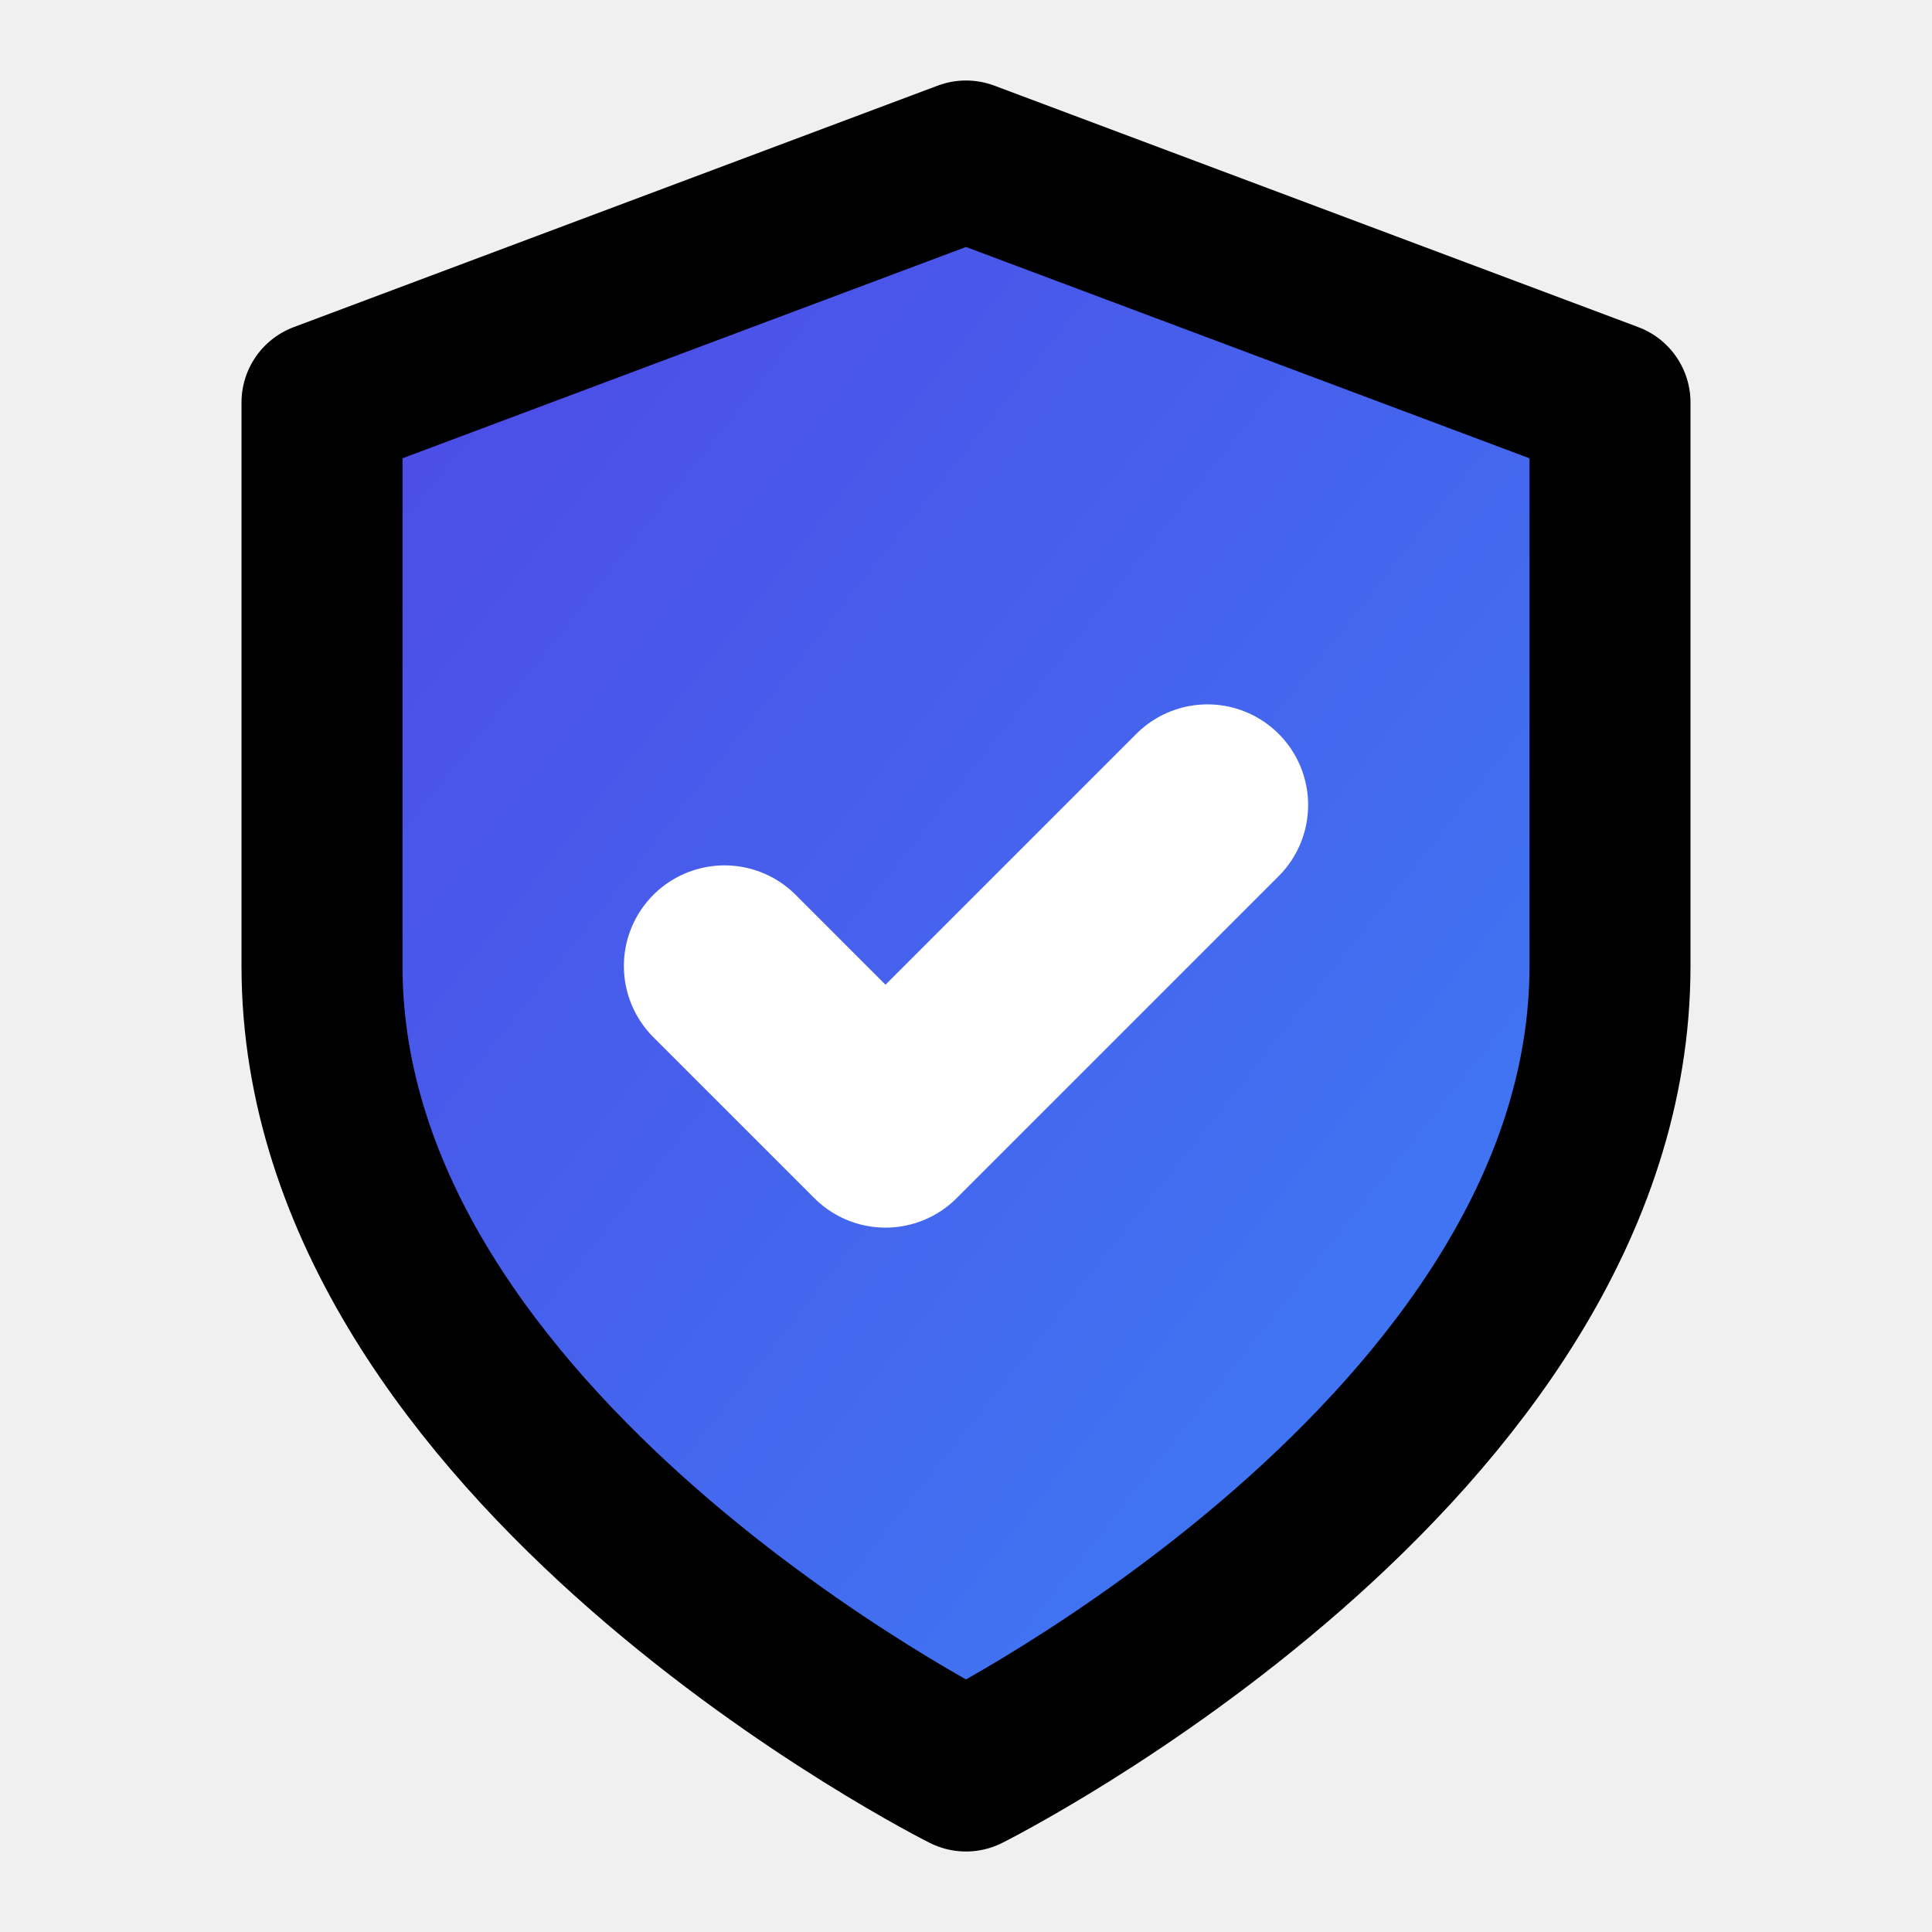
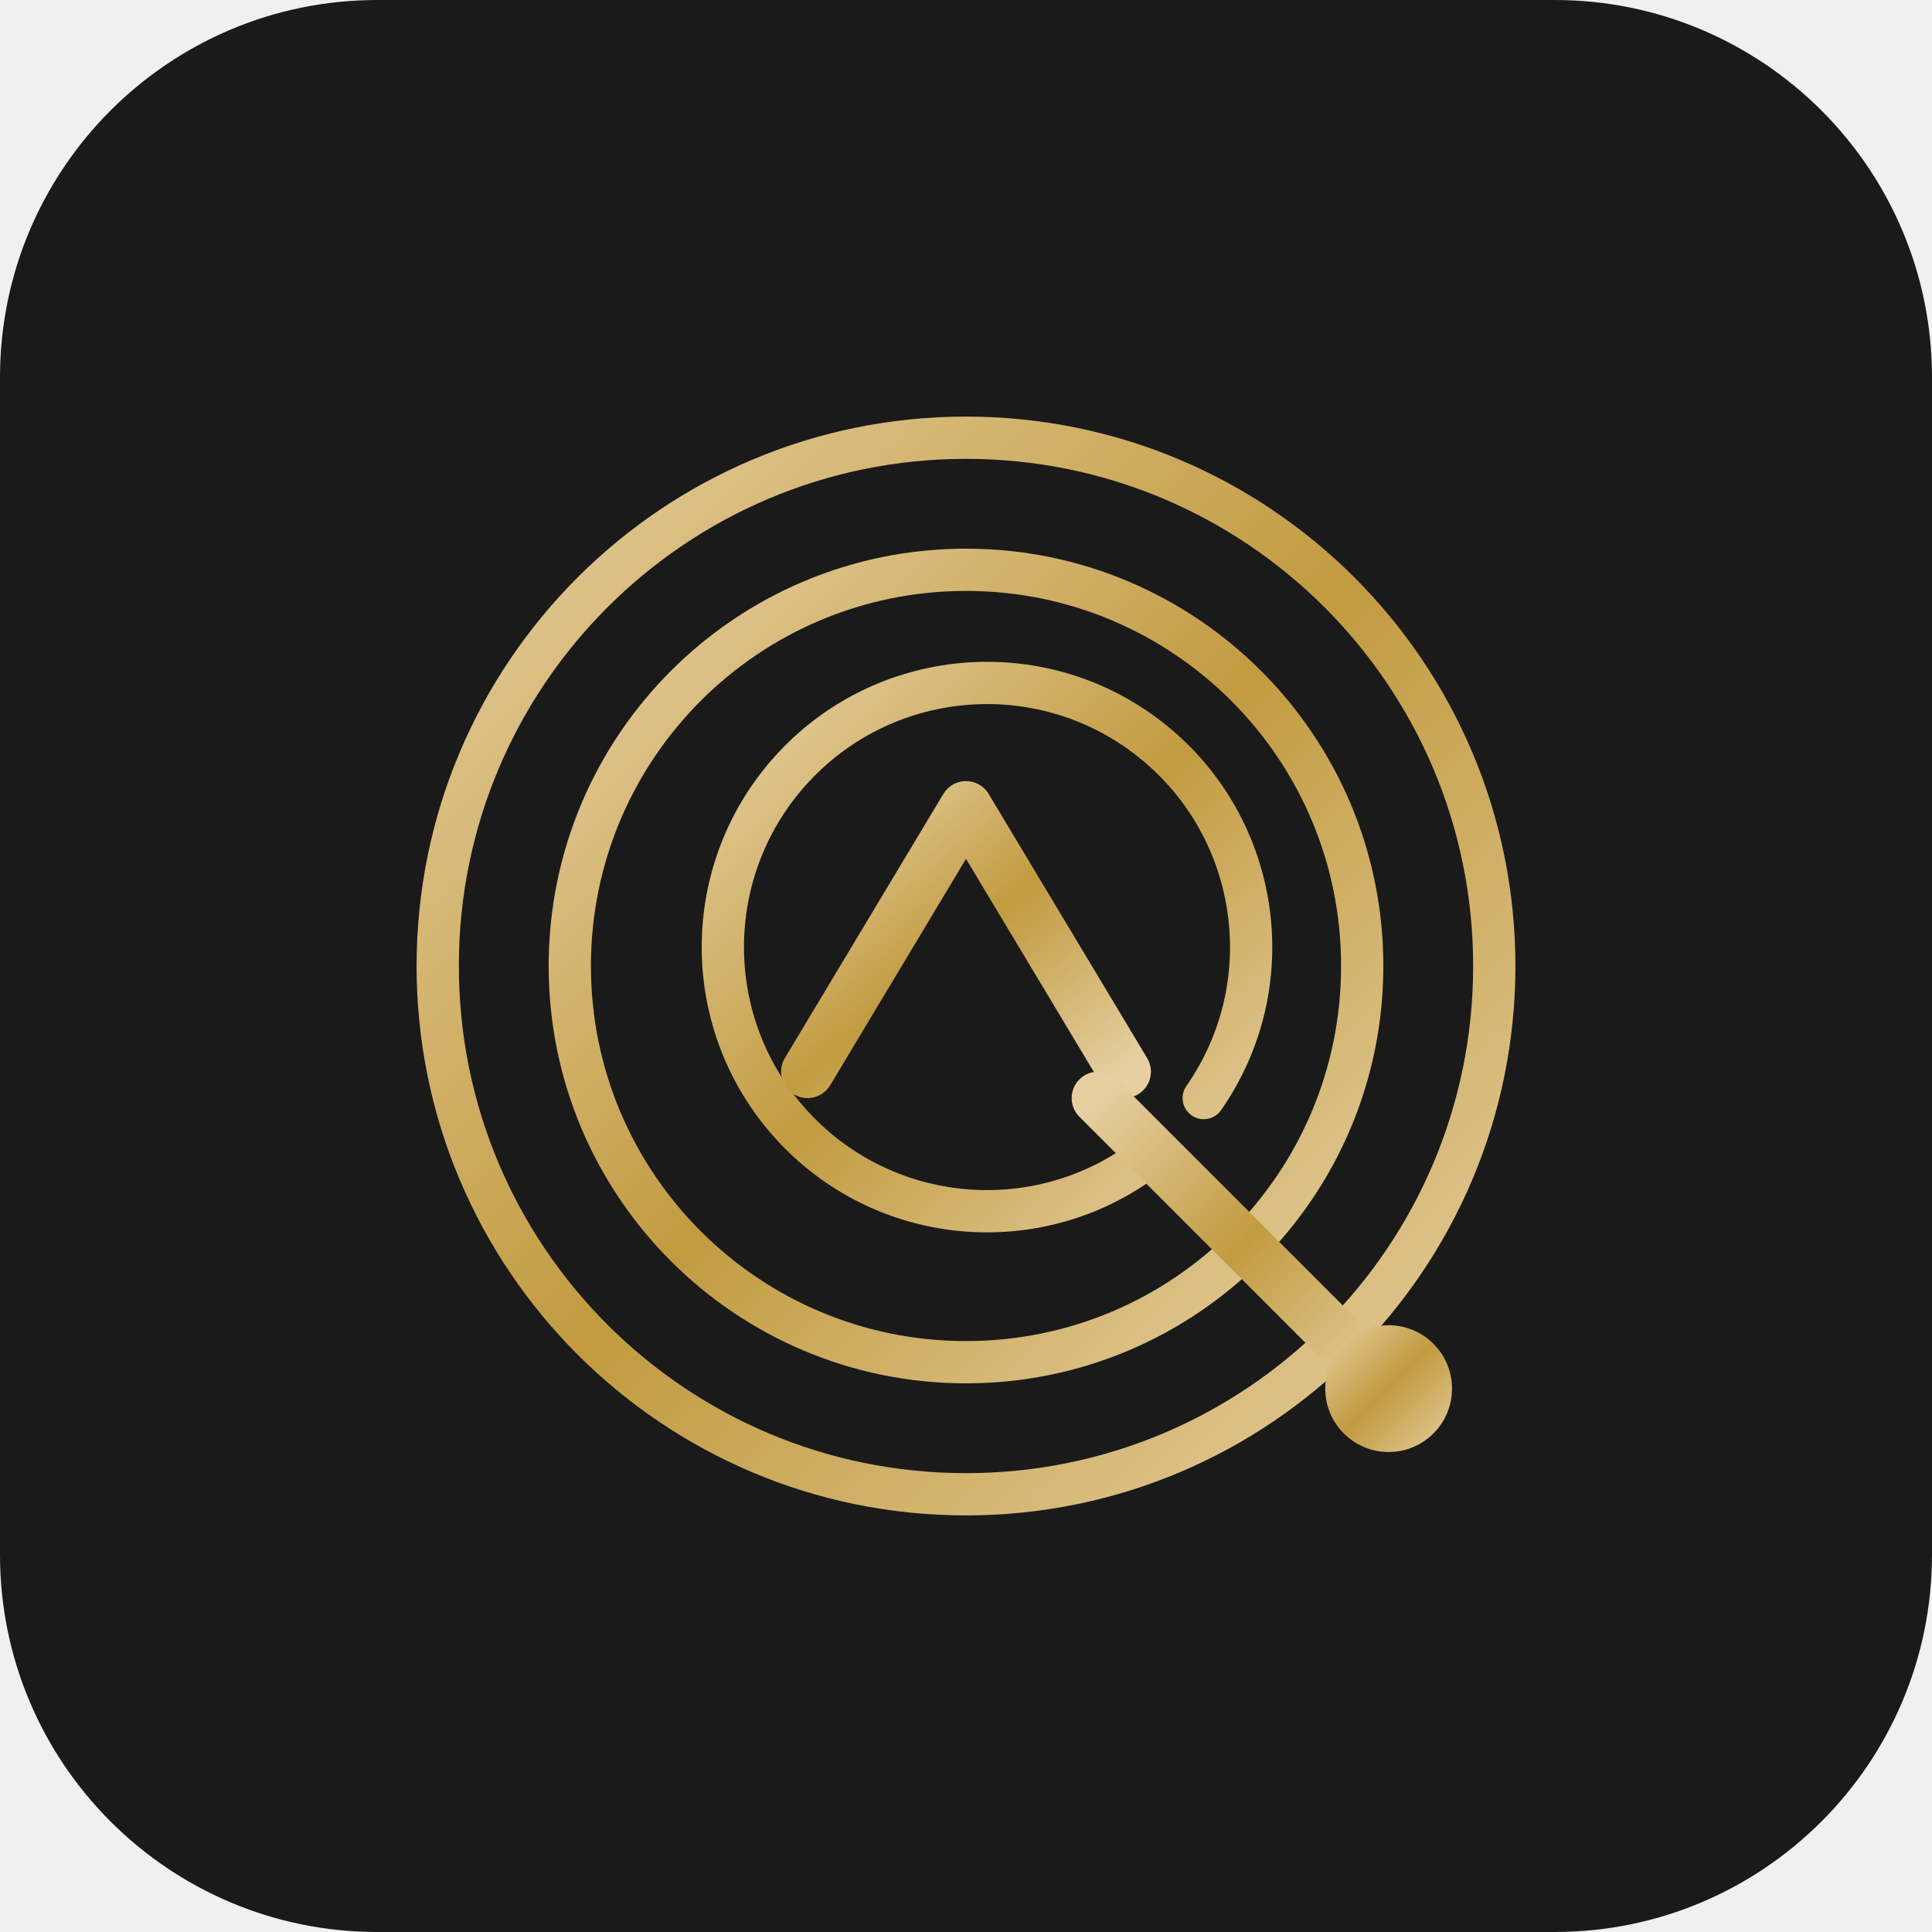
- <svg xmlns="http://www.w3.org/2000/svg" viewBox="0 0 24 24" fill="none" stroke="currentColor" stroke-width="2" stroke-linecap="round" stroke-linejoin="round">
+ <svg xmlns="http://www.w3.org/2000/svg" width="512" height="512" viewBox="0 0 512 512">
  <defs>
-     <linearGradient id="grad1" x1="0%" y1="0%" x2="100%" y2="100%">
-       <stop offset="0%" style="stop-color:#4f46e5;stop-opacity:1" />
-       <stop offset="100%" style="stop-color:#3b82f6;stop-opacity:1" />
+     <linearGradient id="champagneGoldIcon" x1="0%" y1="0%" x2="100%" y2="100%">
+       <stop offset="0%" style="stop-color:#E6CFA1;stop-opacity:1" />
+       <stop offset="50%" style="stop-color:#C29B40;stop-opacity:1" />
+       <stop offset="100%" style="stop-color:#E6CFA1;stop-opacity:1" />
    </linearGradient>
  </defs>
-   <path d="M12 22s8-4 8-10V5l-8-3-8 3v7c0 6 8 10 8 10z" fill="url(#grad1)" />
-   <path d="m9 12 2 2 4-4" stroke="white" stroke-width="2.5" />
+   <rect width="512" height="512" fill="#1A1A1A" rx="100" ry="100" />
+   <g transform="translate(256, 256) scale(1.4)">
+     <circle cx="0" cy="0" r="100" fill="none" stroke="url(#champagneGoldIcon)" stroke-width="8" />
+     <circle cx="0" cy="0" r="75" fill="none" stroke="url(#champagneGoldIcon)" stroke-width="8" />
+     <path d="M 35.35 35.35 A 50 50 0 1 1 45 25" fill="none" stroke="url(#champagneGoldIcon)" stroke-width="8" stroke-linecap="round" />
+     <path d="M -30 20 L 0 -30 L 30 20" fill="none" stroke="url(#champagneGoldIcon)" stroke-width="10" stroke-linejoin="round" stroke-linecap="round" />
+     <line x1="25" y1="25" x2="80" y2="80" stroke="url(#champagneGoldIcon)" stroke-width="10" stroke-linecap="round" />
+     <circle cx="80" cy="80" r="12" fill="url(#champagneGoldIcon)" />
+   </g>
</svg>
